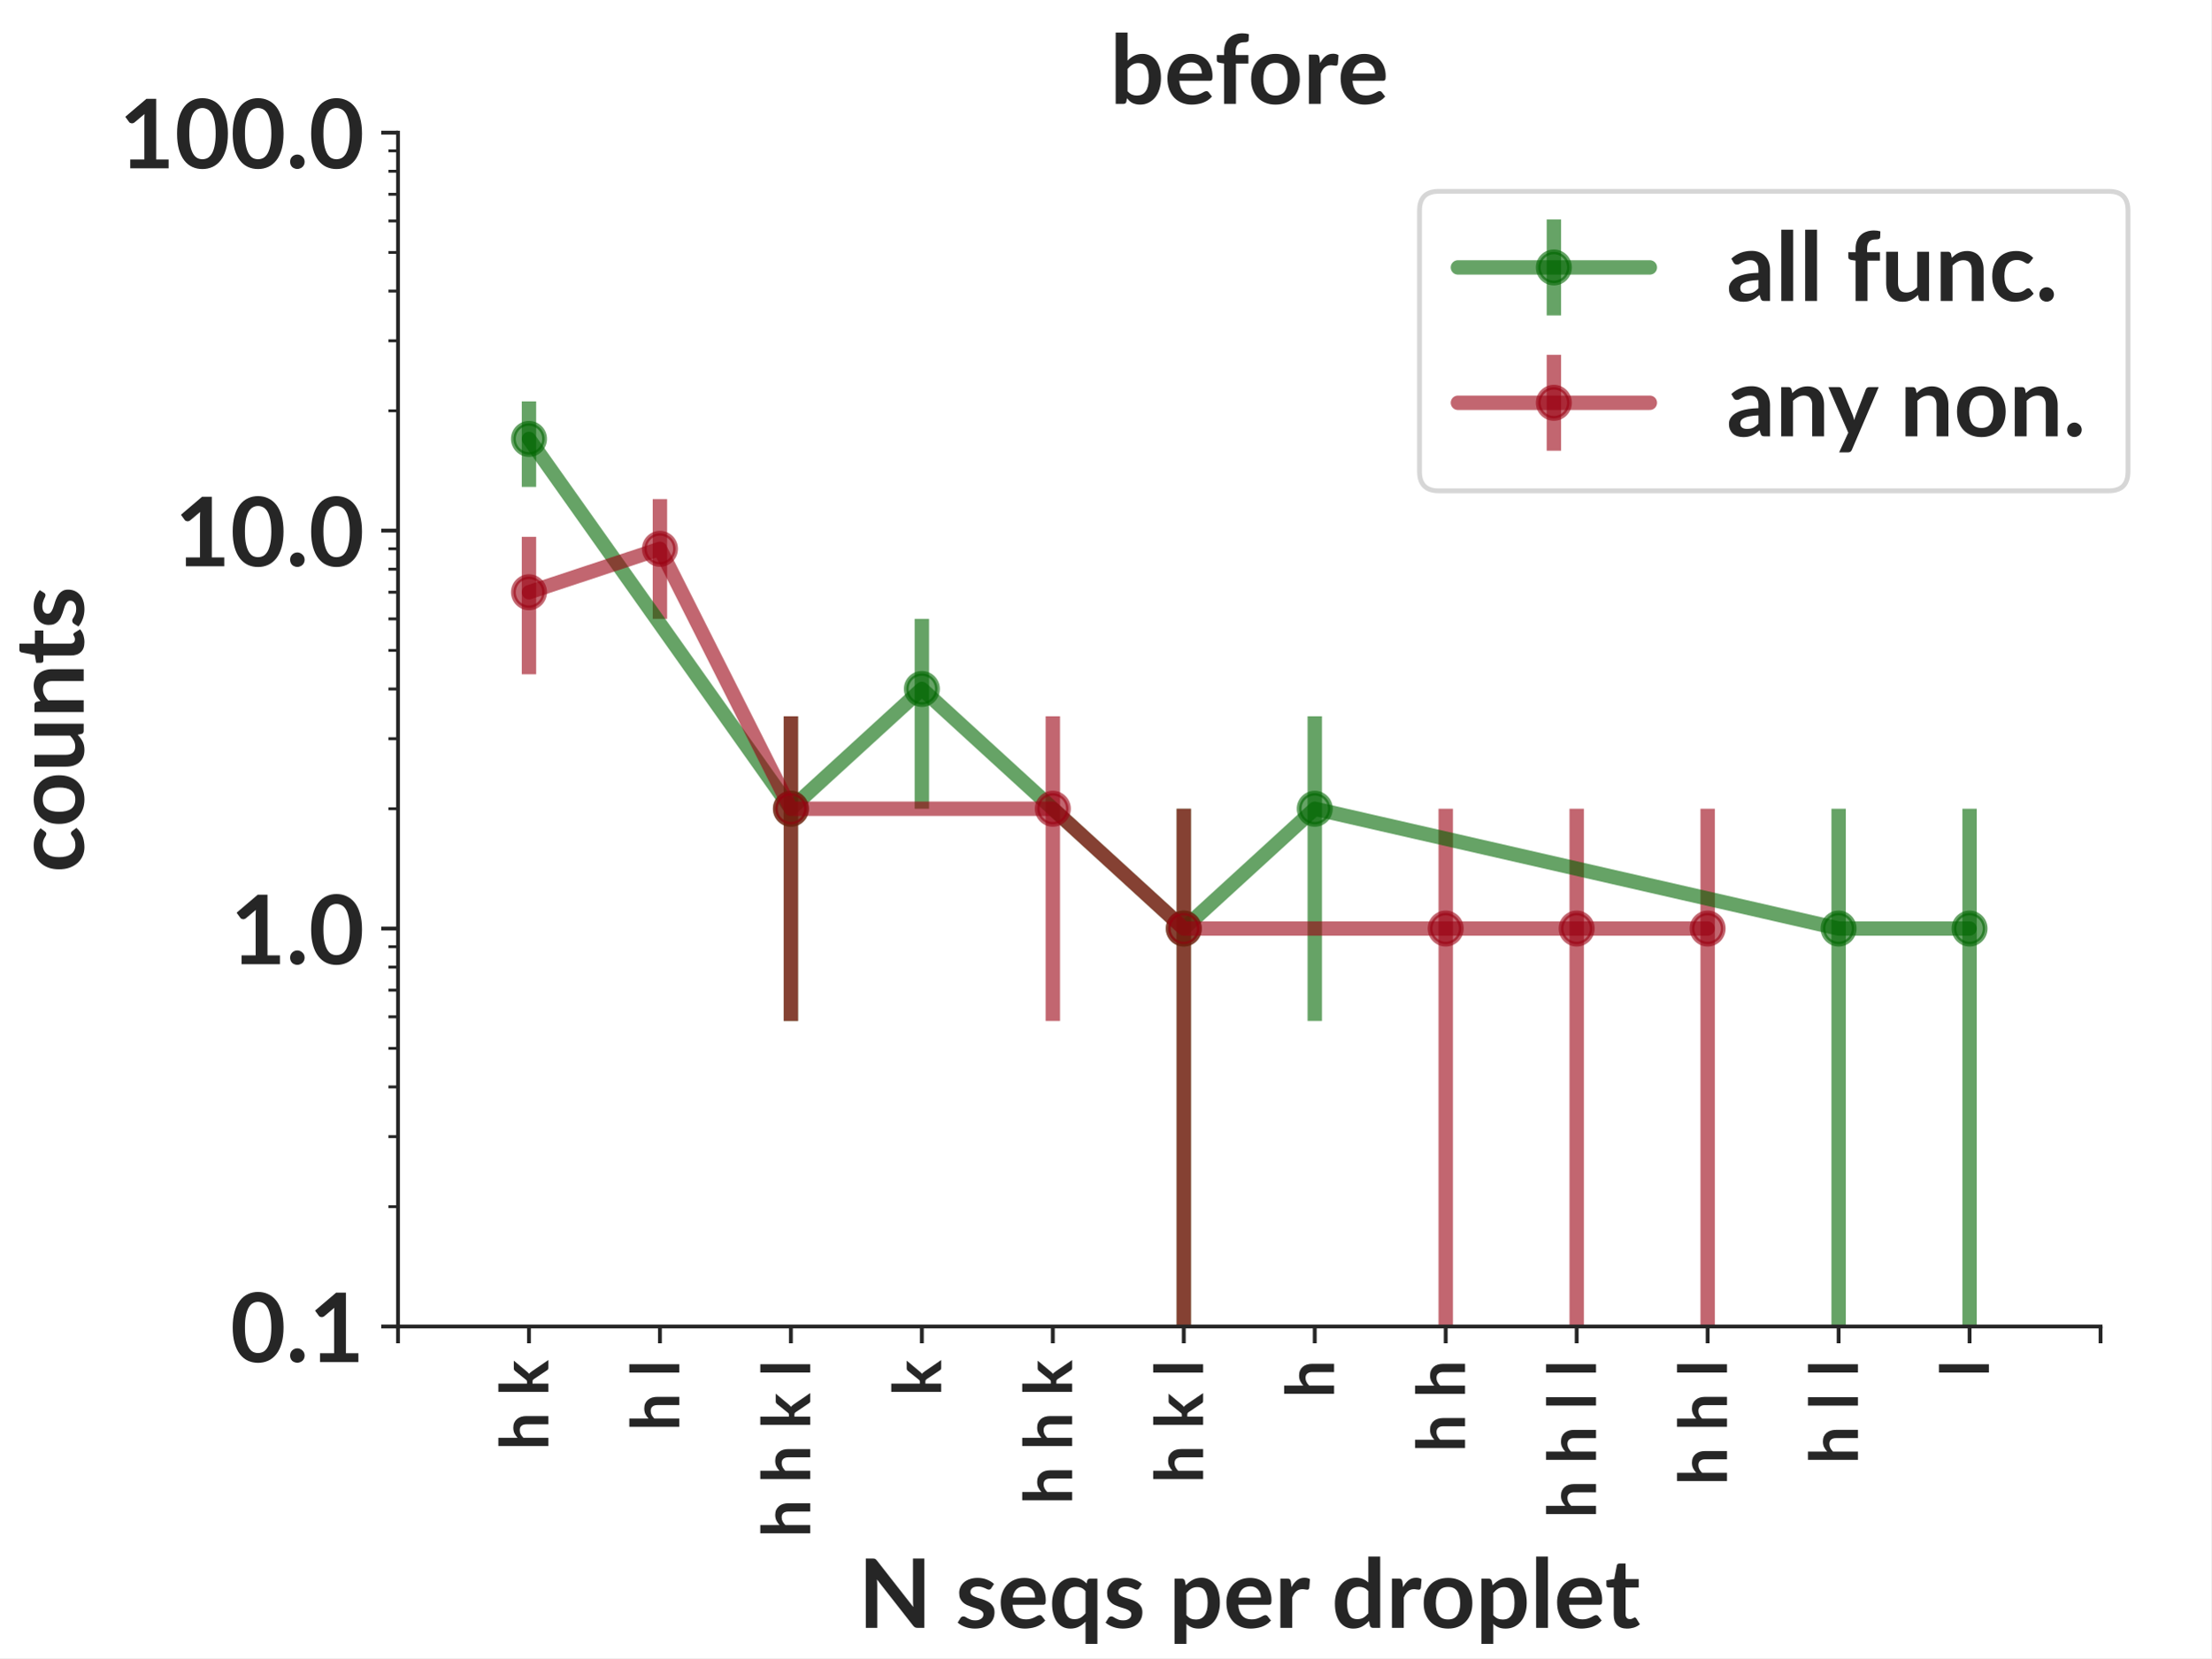
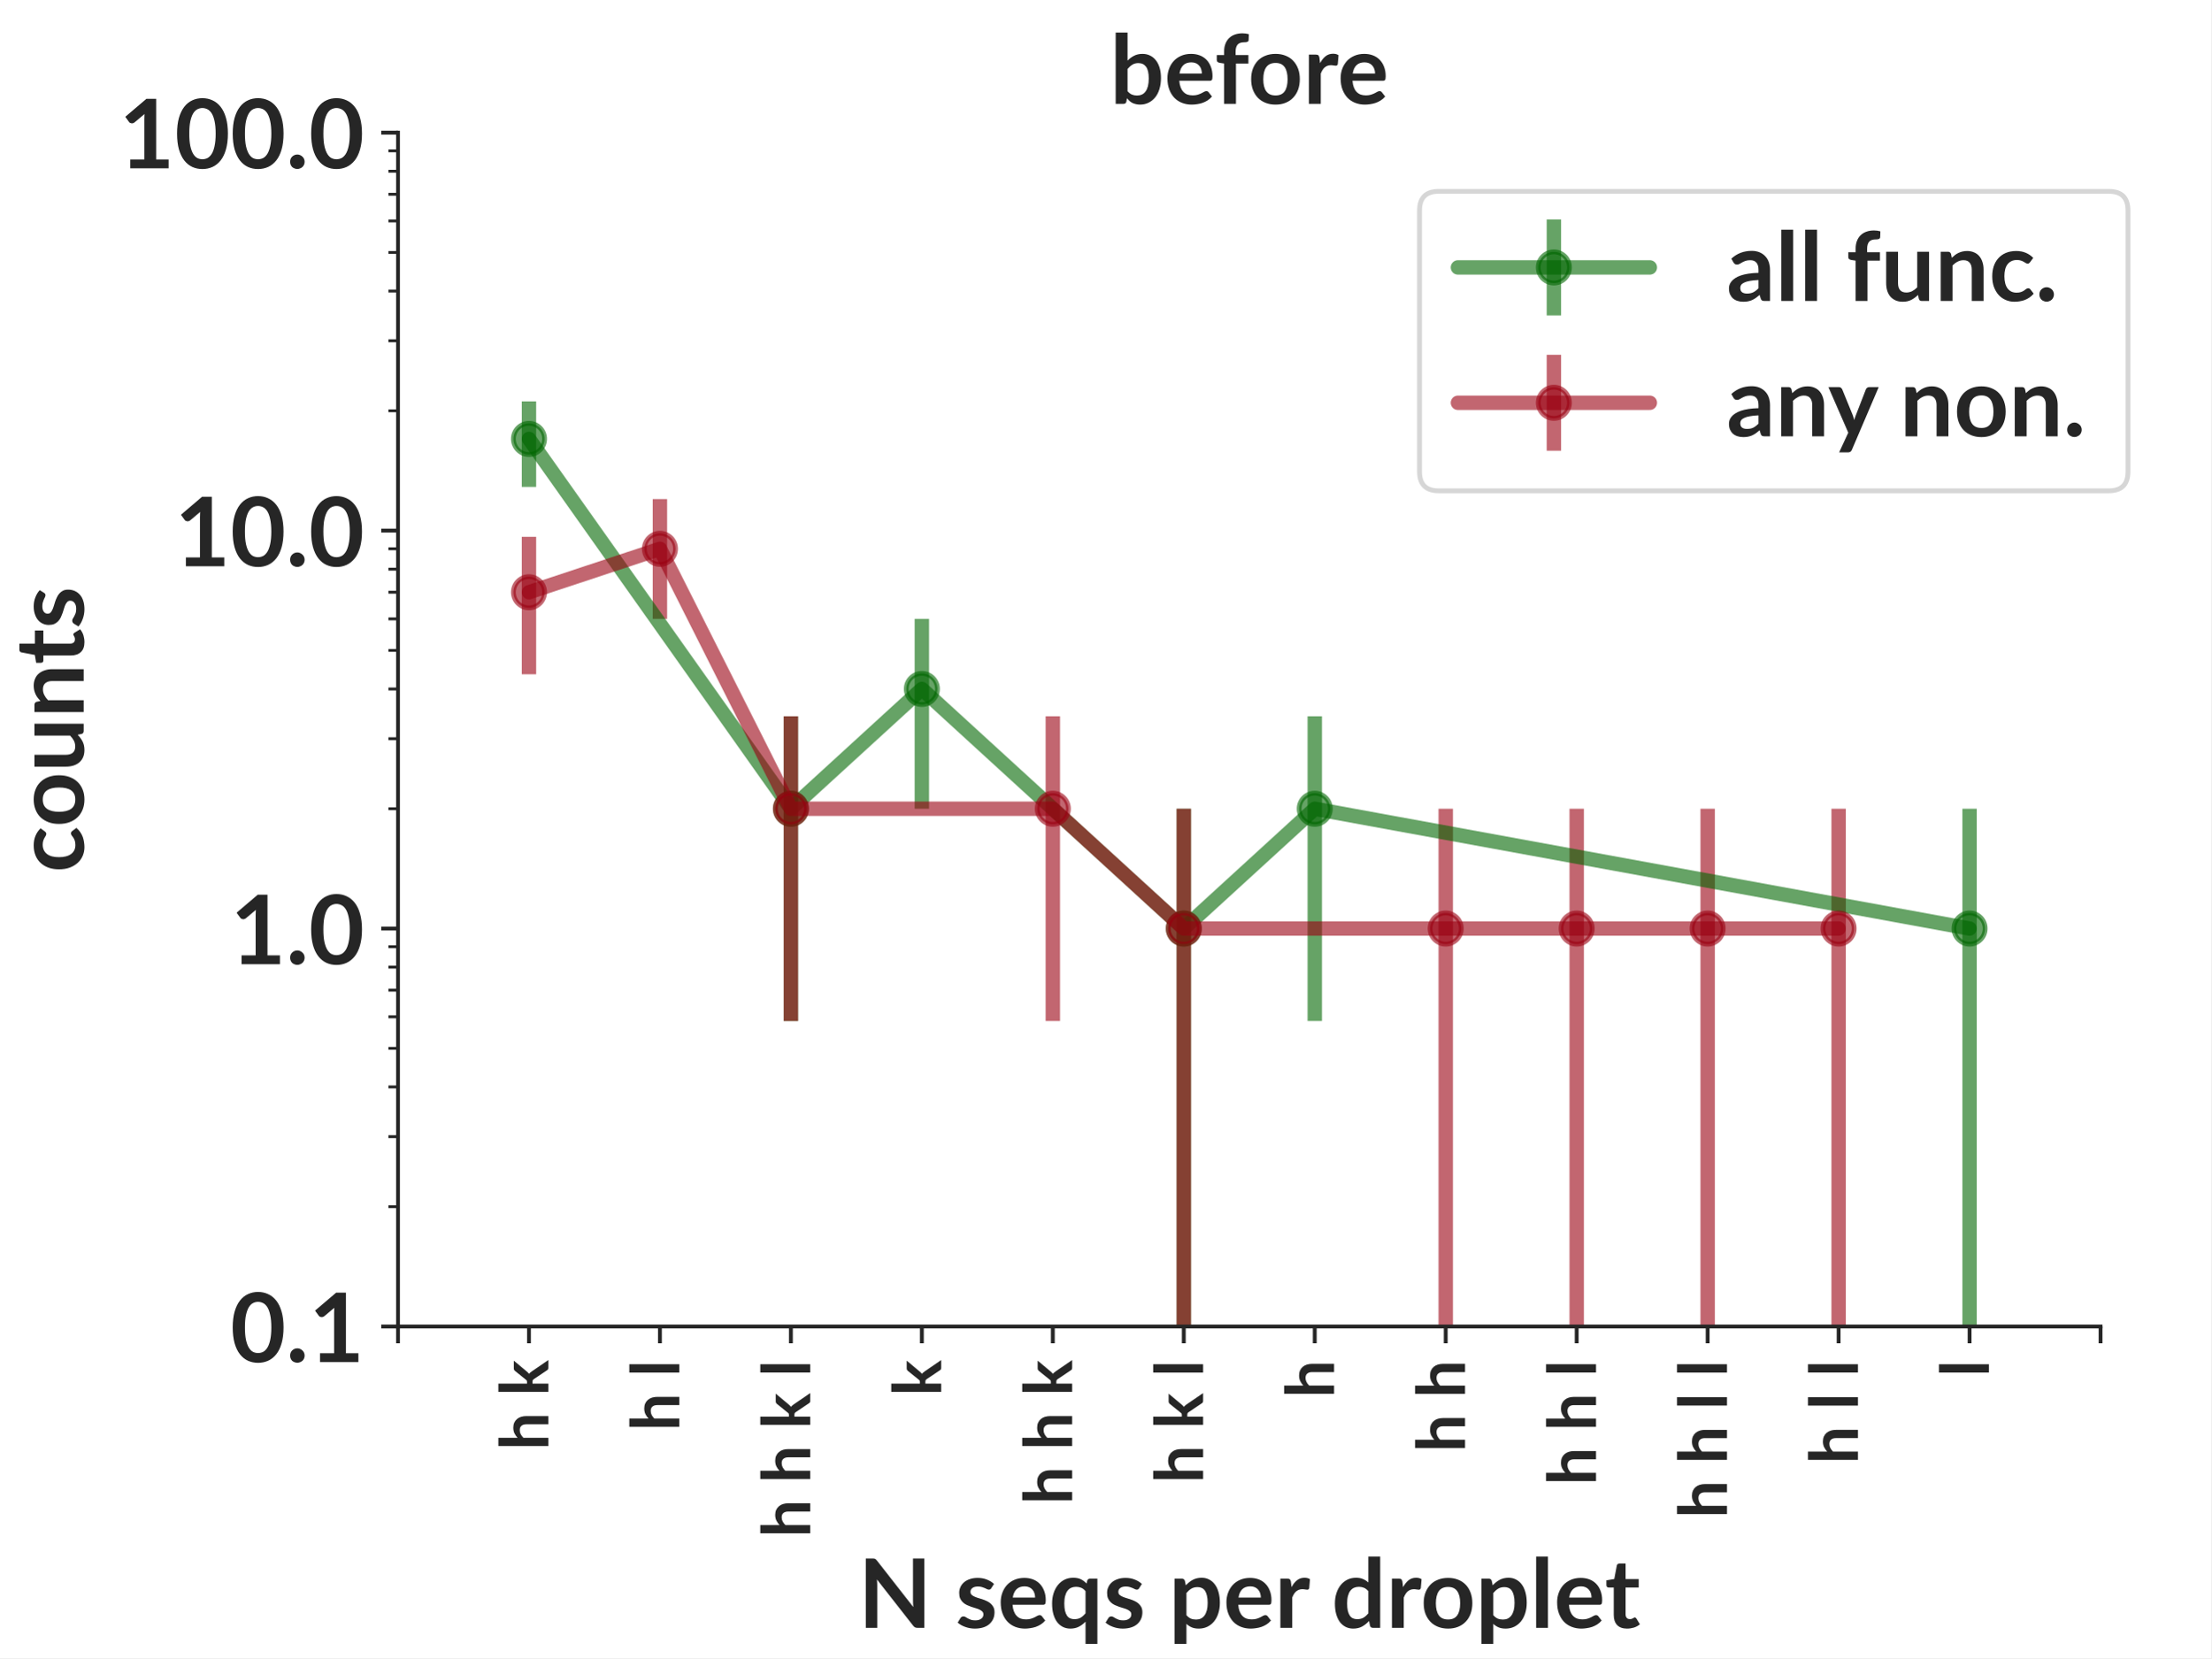
<svg xmlns="http://www.w3.org/2000/svg" xmlns:xlink="http://www.w3.org/1999/xlink" width="460.8pt" height="345.6pt" viewBox="0 0 460.8 345.6" version="1.1">
  <defs>
    <style type="text/css">*{stroke-linejoin: round; stroke-linecap: butt}</style>
  </defs>
  <g id="figure_1">
    <g id="patch_1">
      <path d="M 0 345.6  L 460.8 345.6  L 460.8 0  L 0 0  z " style="fill: #ffffff" />
    </g>
    <g id="axes_1">
      <g id="patch_2">
        <path d="M 82.944 276.48  L 437.76 276.48  L 437.76 27.648  L 82.944 27.648  z " style="fill: #ffffff" />
      </g>
      <g id="matplotlib.axis_1">
        <g id="xtick_1">
          <g id="line2d_1">
            <defs>
-               <path id="mc84fa21b1c" d="M 0 0  L 0 3.5  " style="stroke: #262626; stroke-width: 0.8" />
+               <path id="m17560f806f" d="M 0 0  L 0 3.5  " style="stroke: #262626; stroke-width: 0.8" />
            </defs>
            <g>
-               <use xlink:href="#mc84fa21b1c" x="82.944" y="276.48" style="fill: #262626; stroke: #262626; stroke-width: 0.8" />
+               <use xlink:href="#m17560f806f" x="82.944" y="276.48" style="fill: #262626; stroke: #262626; stroke-width: 0.8" />
            </g>
          </g>
        </g>
        <g id="xtick_2">
          <g id="line2d_2">
            <g>
-               <use xlink:href="#mc84fa21b1c" x="110.238" y="276.48" style="fill: #262626; stroke: #262626; stroke-width: 0.8" />
+               <use xlink:href="#m17560f806f" x="110.238" y="276.48" style="fill: #262626; stroke: #262626; stroke-width: 0.8" />
            </g>
          </g>
          <g id="text_1">
            <text style="font-weight: 700; font-size: 14px; font-family: 'Lato'; fill: #262626" transform="translate(114.2658 302.2619) rotate(-90)">h k</text>
          </g>
        </g>
        <g id="xtick_3">
          <g id="line2d_3">
            <g>
-               <use xlink:href="#mc84fa21b1c" x="137.531" y="276.48" style="fill: #262626; stroke: #262626; stroke-width: 0.8" />
+               <use xlink:href="#m17560f806f" x="137.531" y="276.48" style="fill: #262626; stroke: #262626; stroke-width: 0.8" />
            </g>
          </g>
          <g id="text_2">
            <text style="font-weight: 700; font-size: 14px; font-family: 'Lato'; fill: #262626" transform="translate(141.5594 298.2566) rotate(-90)">h l</text>
          </g>
        </g>
        <g id="xtick_4">
          <g id="line2d_4">
            <g>
-               <use xlink:href="#mc84fa21b1c" x="164.825" y="276.48" style="fill: #262626; stroke: #262626; stroke-width: 0.8" />
+               <use xlink:href="#m17560f806f" x="164.825" y="276.48" style="fill: #262626; stroke: #262626; stroke-width: 0.8" />
            </g>
          </g>
          <g id="text_3">
            <text style="font-weight: 700; font-size: 14px; font-family: 'Lato'; fill: #262626" transform="translate(168.8529 320.44) rotate(-90)">h h k l</text>
          </g>
        </g>
        <g id="xtick_5">
          <g id="line2d_5">
            <g>
-               <use xlink:href="#mc84fa21b1c" x="192.118" y="276.48" style="fill: #262626; stroke: #262626; stroke-width: 0.8" />
+               <use xlink:href="#m17560f806f" x="192.118" y="276.48" style="fill: #262626; stroke: #262626; stroke-width: 0.8" />
            </g>
          </g>
          <g id="text_4">
            <text style="font-weight: 700; font-size: 14px; font-family: 'Lato'; fill: #262626" transform="translate(196.1464 290.9634) rotate(-90)">k</text>
          </g>
        </g>
        <g id="xtick_6">
          <g id="line2d_6">
            <g>
-               <use xlink:href="#mc84fa21b1c" x="219.412" y="276.48" style="fill: #262626; stroke: #262626; stroke-width: 0.8" />
+               <use xlink:href="#m17560f806f" x="219.412" y="276.48" style="fill: #262626; stroke: #262626; stroke-width: 0.8" />
            </g>
          </g>
          <g id="text_5">
            <text style="font-weight: 700; font-size: 14px; font-family: 'Lato'; fill: #262626" transform="translate(223.44 313.5603) rotate(-90)">h h k</text>
          </g>
        </g>
        <g id="xtick_7">
          <g id="line2d_7">
            <g>
-               <use xlink:href="#mc84fa21b1c" x="246.705" y="276.48" style="fill: #262626; stroke: #262626; stroke-width: 0.8" />
+               <use xlink:href="#m17560f806f" x="246.705" y="276.48" style="fill: #262626; stroke: #262626; stroke-width: 0.8" />
            </g>
          </g>
          <g id="text_6">
            <text style="font-weight: 700; font-size: 14px; font-family: 'Lato'; fill: #262626" transform="translate(250.7335 309.1416) rotate(-90)">h k l</text>
          </g>
        </g>
        <g id="xtick_8">
          <g id="line2d_8">
            <g>
-               <use xlink:href="#mc84fa21b1c" x="273.999" y="276.48" style="fill: #262626; stroke: #262626; stroke-width: 0.8" />
+               <use xlink:href="#m17560f806f" x="273.999" y="276.48" style="fill: #262626; stroke: #262626; stroke-width: 0.8" />
            </g>
          </g>
          <g id="text_7">
            <text style="font-weight: 700; font-size: 14px; font-family: 'Lato'; fill: #262626" transform="translate(278.027 291.3769) rotate(-90)">h</text>
          </g>
        </g>
        <g id="xtick_9">
          <g id="line2d_9">
            <g>
-               <use xlink:href="#mc84fa21b1c" x="301.292" y="276.48" style="fill: #262626; stroke: #262626; stroke-width: 0.8" />
+               <use xlink:href="#m17560f806f" x="301.292" y="276.48" style="fill: #262626; stroke: #262626; stroke-width: 0.8" />
            </g>
          </g>
          <g id="text_8">
            <text style="font-weight: 700; font-size: 14px; font-family: 'Lato'; fill: #262626" transform="translate(305.3206 302.6753) rotate(-90)">h h</text>
          </g>
        </g>
        <g id="xtick_10">
          <g id="line2d_10">
            <g>
-               <use xlink:href="#mc84fa21b1c" x="328.586" y="276.48" style="fill: #262626; stroke: #262626; stroke-width: 0.8" />
+               <use xlink:href="#m17560f806f" x="328.586" y="276.48" style="fill: #262626; stroke: #262626; stroke-width: 0.8" />
            </g>
          </g>
          <g id="text_9">
-             <text style="font-weight: 700; font-size: 14px; font-family: 'Lato'; fill: #262626" transform="translate(332.6141 316.4347) rotate(-90)">h h l l</text>
+             <text style="font-weight: 700; font-size: 14px; font-family: 'Lato'; fill: #262626" transform="translate(332.6141 309.555) rotate(-90)">h h l</text>
          </g>
        </g>
        <g id="xtick_11">
          <g id="line2d_11">
            <g>
-               <use xlink:href="#mc84fa21b1c" x="355.879" y="276.48" style="fill: #262626; stroke: #262626; stroke-width: 0.8" />
+               <use xlink:href="#m17560f806f" x="355.879" y="276.48" style="fill: #262626; stroke: #262626; stroke-width: 0.8" />
            </g>
          </g>
          <g id="text_10">
-             <text style="font-weight: 700; font-size: 14px; font-family: 'Lato'; fill: #262626" transform="translate(359.9077 309.555) rotate(-90)">h h l</text>
+             <text style="font-weight: 700; font-size: 14px; font-family: 'Lato'; fill: #262626" transform="translate(359.9077 316.4347) rotate(-90)">h h l l</text>
          </g>
        </g>
        <g id="xtick_12">
          <g id="line2d_12">
            <g>
-               <use xlink:href="#mc84fa21b1c" x="383.173" y="276.48" style="fill: #262626; stroke: #262626; stroke-width: 0.8" />
+               <use xlink:href="#m17560f806f" x="383.173" y="276.48" style="fill: #262626; stroke: #262626; stroke-width: 0.8" />
            </g>
          </g>
          <g id="text_11">
            <text style="font-weight: 700; font-size: 14px; font-family: 'Lato'; fill: #262626" transform="translate(387.2012 305.1363) rotate(-90)">h l l</text>
          </g>
        </g>
        <g id="xtick_13">
          <g id="line2d_13">
            <g>
-               <use xlink:href="#mc84fa21b1c" x="410.466" y="276.48" style="fill: #262626; stroke: #262626; stroke-width: 0.8" />
+               <use xlink:href="#m17560f806f" x="410.466" y="276.48" style="fill: #262626; stroke: #262626; stroke-width: 0.8" />
            </g>
          </g>
          <g id="text_12">
            <text style="font-weight: 700; font-size: 14px; font-family: 'Lato'; fill: #262626" transform="translate(414.4947 286.9581) rotate(-90)">l</text>
          </g>
        </g>
        <g id="xtick_14">
          <g id="line2d_14">
            <g>
-               <use xlink:href="#mc84fa21b1c" x="437.76" y="276.48" style="fill: #262626; stroke: #262626; stroke-width: 0.8" />
+               <use xlink:href="#m17560f806f" x="437.76" y="276.48" style="fill: #262626; stroke: #262626; stroke-width: 0.8" />
            </g>
          </g>
        </g>
        <g id="text_13">
          <text style="font-weight: 700; font-size: 20px; font-family: 'Lato'; text-anchor: middle; fill: #262626" x="260.352" y="339.299" transform="rotate(-0 260.352 339.2994)">N seqs per droplet</text>
        </g>
      </g>
      <g id="matplotlib.axis_2">
        <g id="ytick_1">
          <g id="line2d_15">
            <defs>
-               <path id="ma97c6e29b2" d="M 0 0  L -3.5 0  " style="stroke: #262626; stroke-width: 0.8" />
+               <path id="m5e5828b392" d="M 0 0  L -3.5 0  " style="stroke: #262626; stroke-width: 0.8" />
            </defs>
            <g>
-               <use xlink:href="#ma97c6e29b2" x="82.944" y="276.48" style="fill: #262626; stroke: #262626; stroke-width: 0.8" />
+               <use xlink:href="#m5e5828b392" x="82.944" y="276.48" style="fill: #262626; stroke: #262626; stroke-width: 0.8" />
            </g>
          </g>
          <g id="text_14">
            <text style="font-weight: 700; font-size: 20px; font-family: 'Lato'; text-anchor: end; fill: #262626" x="75.944" y="283.91" transform="rotate(-0 75.944 283.9097)">0.1</text>
          </g>
        </g>
        <g id="ytick_2">
          <g id="line2d_16">
            <g>
-               <use xlink:href="#ma97c6e29b2" x="82.944" y="193.536" style="fill: #262626; stroke: #262626; stroke-width: 0.8" />
+               <use xlink:href="#m5e5828b392" x="82.944" y="193.536" style="fill: #262626; stroke: #262626; stroke-width: 0.8" />
            </g>
          </g>
          <g id="text_15">
            <text style="font-weight: 700; font-size: 20px; font-family: 'Lato'; text-anchor: end; fill: #262626" x="75.944" y="200.966" transform="rotate(-0 75.944 200.9657)">1.0</text>
          </g>
        </g>
        <g id="ytick_3">
          <g id="line2d_17">
            <g>
-               <use xlink:href="#ma97c6e29b2" x="82.944" y="110.592" style="fill: #262626; stroke: #262626; stroke-width: 0.8" />
+               <use xlink:href="#m5e5828b392" x="82.944" y="110.592" style="fill: #262626; stroke: #262626; stroke-width: 0.8" />
            </g>
          </g>
          <g id="text_16">
            <text style="font-weight: 700; font-size: 20px; font-family: 'Lato'; text-anchor: end; fill: #262626" x="75.944" y="118.022" transform="rotate(-0 75.944 118.0217)">10.0</text>
          </g>
        </g>
        <g id="ytick_4">
          <g id="line2d_18">
            <g>
-               <use xlink:href="#ma97c6e29b2" x="82.944" y="27.648" style="fill: #262626; stroke: #262626; stroke-width: 0.8" />
+               <use xlink:href="#m5e5828b392" x="82.944" y="27.648" style="fill: #262626; stroke: #262626; stroke-width: 0.8" />
            </g>
          </g>
          <g id="text_17">
            <text style="font-weight: 700; font-size: 20px; font-family: 'Lato'; text-anchor: end; fill: #262626" x="75.944" y="35.078" transform="rotate(-0 75.944 35.07769)">100.0</text>
          </g>
        </g>
        <g id="ytick_5">
          <g id="line2d_19">
            <defs>
-               <path id="ma332fb33b2" d="M 0 0  L -2 0  " style="stroke: #262626; stroke-width: 0.6" />
+               <path id="mb07e8ad060" d="M 0 0  L -2 0  " style="stroke: #262626; stroke-width: 0.6" />
            </defs>
            <g>
-               <use xlink:href="#ma332fb33b2" x="82.944" y="251.511" style="fill: #262626; stroke: #262626; stroke-width: 0.6" />
+               <use xlink:href="#mb07e8ad060" x="82.944" y="251.511" style="fill: #262626; stroke: #262626; stroke-width: 0.6" />
            </g>
          </g>
        </g>
        <g id="ytick_6">
          <g id="line2d_20">
            <g>
-               <use xlink:href="#ma332fb33b2" x="82.944" y="236.906" style="fill: #262626; stroke: #262626; stroke-width: 0.6" />
+               <use xlink:href="#mb07e8ad060" x="82.944" y="236.906" style="fill: #262626; stroke: #262626; stroke-width: 0.6" />
            </g>
          </g>
        </g>
        <g id="ytick_7">
          <g id="line2d_21">
            <g>
-               <use xlink:href="#ma332fb33b2" x="82.944" y="226.543" style="fill: #262626; stroke: #262626; stroke-width: 0.6" />
+               <use xlink:href="#mb07e8ad060" x="82.944" y="226.543" style="fill: #262626; stroke: #262626; stroke-width: 0.6" />
            </g>
          </g>
        </g>
        <g id="ytick_8">
          <g id="line2d_22">
            <g>
-               <use xlink:href="#ma332fb33b2" x="82.944" y="218.505" style="fill: #262626; stroke: #262626; stroke-width: 0.6" />
+               <use xlink:href="#mb07e8ad060" x="82.944" y="218.505" style="fill: #262626; stroke: #262626; stroke-width: 0.6" />
            </g>
          </g>
        </g>
        <g id="ytick_9">
          <g id="line2d_23">
            <g>
-               <use xlink:href="#ma332fb33b2" x="82.944" y="211.937" style="fill: #262626; stroke: #262626; stroke-width: 0.6" />
+               <use xlink:href="#mb07e8ad060" x="82.944" y="211.937" style="fill: #262626; stroke: #262626; stroke-width: 0.6" />
            </g>
          </g>
        </g>
        <g id="ytick_10">
          <g id="line2d_24">
            <g>
-               <use xlink:href="#ma332fb33b2" x="82.944" y="206.384" style="fill: #262626; stroke: #262626; stroke-width: 0.6" />
+               <use xlink:href="#mb07e8ad060" x="82.944" y="206.384" style="fill: #262626; stroke: #262626; stroke-width: 0.6" />
            </g>
          </g>
        </g>
        <g id="ytick_11">
          <g id="line2d_25">
            <g>
-               <use xlink:href="#ma332fb33b2" x="82.944" y="201.574" style="fill: #262626; stroke: #262626; stroke-width: 0.6" />
+               <use xlink:href="#mb07e8ad060" x="82.944" y="201.574" style="fill: #262626; stroke: #262626; stroke-width: 0.6" />
            </g>
          </g>
        </g>
        <g id="ytick_12">
          <g id="line2d_26">
            <g>
-               <use xlink:href="#ma332fb33b2" x="82.944" y="197.331" style="fill: #262626; stroke: #262626; stroke-width: 0.6" />
+               <use xlink:href="#mb07e8ad060" x="82.944" y="197.331" style="fill: #262626; stroke: #262626; stroke-width: 0.6" />
            </g>
          </g>
        </g>
        <g id="ytick_13">
          <g id="line2d_27">
            <g>
-               <use xlink:href="#ma332fb33b2" x="82.944" y="168.567" style="fill: #262626; stroke: #262626; stroke-width: 0.6" />
+               <use xlink:href="#mb07e8ad060" x="82.944" y="168.567" style="fill: #262626; stroke: #262626; stroke-width: 0.6" />
            </g>
          </g>
        </g>
        <g id="ytick_14">
          <g id="line2d_28">
            <g>
-               <use xlink:href="#ma332fb33b2" x="82.944" y="153.962" style="fill: #262626; stroke: #262626; stroke-width: 0.6" />
+               <use xlink:href="#mb07e8ad060" x="82.944" y="153.962" style="fill: #262626; stroke: #262626; stroke-width: 0.6" />
            </g>
          </g>
        </g>
        <g id="ytick_15">
          <g id="line2d_29">
            <g>
-               <use xlink:href="#ma332fb33b2" x="82.944" y="143.599" style="fill: #262626; stroke: #262626; stroke-width: 0.6" />
+               <use xlink:href="#mb07e8ad060" x="82.944" y="143.599" style="fill: #262626; stroke: #262626; stroke-width: 0.6" />
            </g>
          </g>
        </g>
        <g id="ytick_16">
          <g id="line2d_30">
            <g>
-               <use xlink:href="#ma332fb33b2" x="82.944" y="135.561" style="fill: #262626; stroke: #262626; stroke-width: 0.6" />
+               <use xlink:href="#mb07e8ad060" x="82.944" y="135.561" style="fill: #262626; stroke: #262626; stroke-width: 0.6" />
            </g>
          </g>
        </g>
        <g id="ytick_17">
          <g id="line2d_31">
            <g>
-               <use xlink:href="#ma332fb33b2" x="82.944" y="128.993" style="fill: #262626; stroke: #262626; stroke-width: 0.6" />
+               <use xlink:href="#mb07e8ad060" x="82.944" y="128.993" style="fill: #262626; stroke: #262626; stroke-width: 0.6" />
            </g>
          </g>
        </g>
        <g id="ytick_18">
          <g id="line2d_32">
            <g>
-               <use xlink:href="#ma332fb33b2" x="82.944" y="123.44" style="fill: #262626; stroke: #262626; stroke-width: 0.6" />
+               <use xlink:href="#mb07e8ad060" x="82.944" y="123.44" style="fill: #262626; stroke: #262626; stroke-width: 0.6" />
            </g>
          </g>
        </g>
        <g id="ytick_19">
          <g id="line2d_33">
            <g>
-               <use xlink:href="#ma332fb33b2" x="82.944" y="118.63" style="fill: #262626; stroke: #262626; stroke-width: 0.6" />
+               <use xlink:href="#mb07e8ad060" x="82.944" y="118.63" style="fill: #262626; stroke: #262626; stroke-width: 0.6" />
            </g>
          </g>
        </g>
        <g id="ytick_20">
          <g id="line2d_34">
            <g>
-               <use xlink:href="#ma332fb33b2" x="82.944" y="114.387" style="fill: #262626; stroke: #262626; stroke-width: 0.6" />
+               <use xlink:href="#mb07e8ad060" x="82.944" y="114.387" style="fill: #262626; stroke: #262626; stroke-width: 0.6" />
            </g>
          </g>
        </g>
        <g id="ytick_21">
          <g id="line2d_35">
            <g>
-               <use xlink:href="#ma332fb33b2" x="82.944" y="85.623" style="fill: #262626; stroke: #262626; stroke-width: 0.6" />
+               <use xlink:href="#mb07e8ad060" x="82.944" y="85.623" style="fill: #262626; stroke: #262626; stroke-width: 0.6" />
            </g>
          </g>
        </g>
        <g id="ytick_22">
          <g id="line2d_36">
            <g>
-               <use xlink:href="#ma332fb33b2" x="82.944" y="71.018" style="fill: #262626; stroke: #262626; stroke-width: 0.6" />
+               <use xlink:href="#mb07e8ad060" x="82.944" y="71.018" style="fill: #262626; stroke: #262626; stroke-width: 0.6" />
            </g>
          </g>
        </g>
        <g id="ytick_23">
          <g id="line2d_37">
            <g>
-               <use xlink:href="#ma332fb33b2" x="82.944" y="60.655" style="fill: #262626; stroke: #262626; stroke-width: 0.6" />
+               <use xlink:href="#mb07e8ad060" x="82.944" y="60.655" style="fill: #262626; stroke: #262626; stroke-width: 0.6" />
            </g>
          </g>
        </g>
        <g id="ytick_24">
          <g id="line2d_38">
            <g>
-               <use xlink:href="#ma332fb33b2" x="82.944" y="52.617" style="fill: #262626; stroke: #262626; stroke-width: 0.6" />
+               <use xlink:href="#mb07e8ad060" x="82.944" y="52.617" style="fill: #262626; stroke: #262626; stroke-width: 0.6" />
            </g>
          </g>
        </g>
        <g id="ytick_25">
          <g id="line2d_39">
            <g>
-               <use xlink:href="#ma332fb33b2" x="82.944" y="46.049" style="fill: #262626; stroke: #262626; stroke-width: 0.6" />
+               <use xlink:href="#mb07e8ad060" x="82.944" y="46.049" style="fill: #262626; stroke: #262626; stroke-width: 0.6" />
            </g>
          </g>
        </g>
        <g id="ytick_26">
          <g id="line2d_40">
            <g>
-               <use xlink:href="#ma332fb33b2" x="82.944" y="40.496" style="fill: #262626; stroke: #262626; stroke-width: 0.6" />
+               <use xlink:href="#mb07e8ad060" x="82.944" y="40.496" style="fill: #262626; stroke: #262626; stroke-width: 0.6" />
            </g>
          </g>
        </g>
        <g id="ytick_27">
          <g id="line2d_41">
            <g>
-               <use xlink:href="#ma332fb33b2" x="82.944" y="35.686" style="fill: #262626; stroke: #262626; stroke-width: 0.6" />
+               <use xlink:href="#mb07e8ad060" x="82.944" y="35.686" style="fill: #262626; stroke: #262626; stroke-width: 0.6" />
            </g>
          </g>
        </g>
        <g id="ytick_28">
          <g id="line2d_42">
            <g>
-               <use xlink:href="#ma332fb33b2" x="82.944" y="31.443" style="fill: #262626; stroke: #262626; stroke-width: 0.6" />
+               <use xlink:href="#mb07e8ad060" x="82.944" y="31.443" style="fill: #262626; stroke: #262626; stroke-width: 0.6" />
            </g>
          </g>
        </g>
        <g id="text_18">
          <text style="font-weight: 700; font-size: 20px; font-family: 'Lato'; text-anchor: middle; fill: #262626" x="17.444" y="152.064" transform="rotate(-90 17.444 152.064)">counts</text>
        </g>
      </g>
      <g id="LineCollection_1">
-         <path d="M 110.238 101.484  L 110.238 83.655  " clip-path="url(#pf4c0c4de4b)" style="fill: none; stroke: #006600; stroke-opacity: 0.6; stroke-width: 3" />
-         <path d="M 164.825 212.801  L 164.825 149.303  " clip-path="url(#pf4c0c4de4b)" style="fill: none; stroke: #006600; stroke-opacity: 0.6; stroke-width: 3" />
-         <path d="M 192.118 168.567  L 192.118 128.993  " clip-path="url(#pf4c0c4de4b)" style="fill: none; stroke: #006600; stroke-opacity: 0.6; stroke-width: 3" />
-         <path d="M 246.705 346.6  L 246.705 168.567  " clip-path="url(#pf4c0c4de4b)" style="fill: none; stroke: #006600; stroke-opacity: 0.6; stroke-width: 3" />
-         <path d="M 273.999 212.801  L 273.999 149.303  " clip-path="url(#pf4c0c4de4b)" style="fill: none; stroke: #006600; stroke-opacity: 0.6; stroke-width: 3" />
-         <path d="M 383.173 346.6  L 383.173 168.567  " clip-path="url(#pf4c0c4de4b)" style="fill: none; stroke: #006600; stroke-opacity: 0.6; stroke-width: 3" />
-         <path d="M 410.466 346.6  L 410.466 168.567  " clip-path="url(#pf4c0c4de4b)" style="fill: none; stroke: #006600; stroke-opacity: 0.6; stroke-width: 3" />
+         <path d="M 110.238 101.484  L 110.238 83.655  " clip-path="url(#pe753ac9c63)" style="fill: none; stroke: #006600; stroke-opacity: 0.6; stroke-width: 3" />
+         <path d="M 164.825 212.801  L 164.825 149.303  " clip-path="url(#pe753ac9c63)" style="fill: none; stroke: #006600; stroke-opacity: 0.6; stroke-width: 3" />
+         <path d="M 192.118 168.567  L 192.118 128.993  " clip-path="url(#pe753ac9c63)" style="fill: none; stroke: #006600; stroke-opacity: 0.6; stroke-width: 3" />
+         <path d="M 246.705 346.6  L 246.705 168.567  " clip-path="url(#pe753ac9c63)" style="fill: none; stroke: #006600; stroke-opacity: 0.6; stroke-width: 3" />
+         <path d="M 273.999 212.801  L 273.999 149.303  " clip-path="url(#pe753ac9c63)" style="fill: none; stroke: #006600; stroke-opacity: 0.6; stroke-width: 3" />
+         <path d="M 410.466 346.6  L 410.466 168.567  " clip-path="url(#pe753ac9c63)" style="fill: none; stroke: #006600; stroke-opacity: 0.6; stroke-width: 3" />
      </g>
      <g id="LineCollection_2">
-         <path d="M 110.238 140.542  L 110.238 111.891  " clip-path="url(#pf4c0c4de4b)" style="fill: none; stroke: #990012; stroke-opacity: 0.6; stroke-width: 3" />
-         <path d="M 137.531 128.993  L 137.531 104.024  " clip-path="url(#pf4c0c4de4b)" style="fill: none; stroke: #990012; stroke-opacity: 0.6; stroke-width: 3" />
-         <path d="M 164.825 212.801  L 164.825 149.303  " clip-path="url(#pf4c0c4de4b)" style="fill: none; stroke: #990012; stroke-opacity: 0.6; stroke-width: 3" />
-         <path d="M 219.412 212.801  L 219.412 149.303  " clip-path="url(#pf4c0c4de4b)" style="fill: none; stroke: #990012; stroke-opacity: 0.6; stroke-width: 3" />
-         <path d="M 246.705 346.6  L 246.705 168.567  " clip-path="url(#pf4c0c4de4b)" style="fill: none; stroke: #990012; stroke-opacity: 0.6; stroke-width: 3" />
-         <path d="M 301.292 346.6  L 301.292 168.567  " clip-path="url(#pf4c0c4de4b)" style="fill: none; stroke: #990012; stroke-opacity: 0.6; stroke-width: 3" />
-         <path d="M 328.586 346.6  L 328.586 168.567  " clip-path="url(#pf4c0c4de4b)" style="fill: none; stroke: #990012; stroke-opacity: 0.6; stroke-width: 3" />
-         <path d="M 355.879 346.6  L 355.879 168.567  " clip-path="url(#pf4c0c4de4b)" style="fill: none; stroke: #990012; stroke-opacity: 0.6; stroke-width: 3" />
+         <path d="M 110.238 140.542  L 110.238 111.891  " clip-path="url(#pe753ac9c63)" style="fill: none; stroke: #990012; stroke-opacity: 0.6; stroke-width: 3" />
+         <path d="M 137.531 128.993  L 137.531 104.024  " clip-path="url(#pe753ac9c63)" style="fill: none; stroke: #990012; stroke-opacity: 0.6; stroke-width: 3" />
+         <path d="M 164.825 212.801  L 164.825 149.303  " clip-path="url(#pe753ac9c63)" style="fill: none; stroke: #990012; stroke-opacity: 0.6; stroke-width: 3" />
+         <path d="M 219.412 212.801  L 219.412 149.303  " clip-path="url(#pe753ac9c63)" style="fill: none; stroke: #990012; stroke-opacity: 0.6; stroke-width: 3" />
+         <path d="M 246.705 346.6  L 246.705 168.567  " clip-path="url(#pe753ac9c63)" style="fill: none; stroke: #990012; stroke-opacity: 0.6; stroke-width: 3" />
+         <path d="M 301.292 346.6  L 301.292 168.567  " clip-path="url(#pe753ac9c63)" style="fill: none; stroke: #990012; stroke-opacity: 0.6; stroke-width: 3" />
+         <path d="M 328.586 346.6  L 328.586 168.567  " clip-path="url(#pe753ac9c63)" style="fill: none; stroke: #990012; stroke-opacity: 0.6; stroke-width: 3" />
+         <path d="M 355.879 346.6  L 355.879 168.567  " clip-path="url(#pe753ac9c63)" style="fill: none; stroke: #990012; stroke-opacity: 0.6; stroke-width: 3" />
+         <path d="M 383.173 346.6  L 383.173 168.567  " clip-path="url(#pe753ac9c63)" style="fill: none; stroke: #990012; stroke-opacity: 0.6; stroke-width: 3" />
      </g>
      <g id="line2d_43">
-         <path d="M 110.238 91.478  L 164.825 168.567  L 192.118 143.599  L 246.705 193.536  L 273.999 168.567  L 383.173 193.536  L 410.466 193.536  " clip-path="url(#pf4c0c4de4b)" style="fill: none; stroke: #006600; stroke-opacity: 0.6; stroke-width: 3; stroke-linecap: round" />
+         <path d="M 110.238 91.478  L 164.825 168.567  L 192.118 143.599  L 246.705 193.536  L 273.999 168.567  L 410.466 193.536  " clip-path="url(#pe753ac9c63)" style="fill: none; stroke: #006600; stroke-opacity: 0.6; stroke-width: 3; stroke-linecap: round" />
        <defs>
-           <path id="mf781c4a7a3" d="M 0 3.25  C 0.862 3.25 1.689 2.908 2.298 2.298  C 2.908 1.689 3.25 0.862 3.25 0  C 3.25 -0.862 2.908 -1.689 2.298 -2.298  C 1.689 -2.908 0.862 -3.25 0 -3.25  C -0.862 -3.25 -1.689 -2.908 -2.298 -2.298  C -2.908 -1.689 -3.25 -0.862 -3.25 0  C -3.25 0.862 -2.908 1.689 -2.298 2.298  C -1.689 2.908 -0.862 3.25 0 3.25  z " style="stroke: #006600; stroke-opacity: 0.6" />
+           <path id="m2c123d8093" d="M 0 3.25  C 0.862 3.25 1.689 2.908 2.298 2.298  C 2.908 1.689 3.25 0.862 3.25 0  C 3.25 -0.862 2.908 -1.689 2.298 -2.298  C 1.689 -2.908 0.862 -3.25 0 -3.25  C -0.862 -3.25 -1.689 -2.908 -2.298 -2.298  C -2.908 -1.689 -3.25 -0.862 -3.25 0  C -3.25 0.862 -2.908 1.689 -2.298 2.298  C -1.689 2.908 -0.862 3.25 0 3.25  z " style="stroke: #006600; stroke-opacity: 0.6" />
        </defs>
-         <g clip-path="url(#pf4c0c4de4b)">
-           <use xlink:href="#mf781c4a7a3" x="110.238" y="91.478" style="fill: #006600; fill-opacity: 0.6; stroke: #006600; stroke-opacity: 0.6" />
-           <use xlink:href="#mf781c4a7a3" x="164.825" y="168.567" style="fill: #006600; fill-opacity: 0.6; stroke: #006600; stroke-opacity: 0.6" />
-           <use xlink:href="#mf781c4a7a3" x="192.118" y="143.599" style="fill: #006600; fill-opacity: 0.6; stroke: #006600; stroke-opacity: 0.6" />
-           <use xlink:href="#mf781c4a7a3" x="246.705" y="193.536" style="fill: #006600; fill-opacity: 0.6; stroke: #006600; stroke-opacity: 0.6" />
-           <use xlink:href="#mf781c4a7a3" x="273.999" y="168.567" style="fill: #006600; fill-opacity: 0.6; stroke: #006600; stroke-opacity: 0.6" />
-           <use xlink:href="#mf781c4a7a3" x="383.173" y="193.536" style="fill: #006600; fill-opacity: 0.6; stroke: #006600; stroke-opacity: 0.6" />
-           <use xlink:href="#mf781c4a7a3" x="410.466" y="193.536" style="fill: #006600; fill-opacity: 0.6; stroke: #006600; stroke-opacity: 0.6" />
+         <g clip-path="url(#pe753ac9c63)">
+           <use xlink:href="#m2c123d8093" x="110.238" y="91.478" style="fill: #006600; fill-opacity: 0.6; stroke: #006600; stroke-opacity: 0.6" />
+           <use xlink:href="#m2c123d8093" x="164.825" y="168.567" style="fill: #006600; fill-opacity: 0.6; stroke: #006600; stroke-opacity: 0.6" />
+           <use xlink:href="#m2c123d8093" x="192.118" y="143.599" style="fill: #006600; fill-opacity: 0.6; stroke: #006600; stroke-opacity: 0.6" />
+           <use xlink:href="#m2c123d8093" x="246.705" y="193.536" style="fill: #006600; fill-opacity: 0.6; stroke: #006600; stroke-opacity: 0.6" />
+           <use xlink:href="#m2c123d8093" x="273.999" y="168.567" style="fill: #006600; fill-opacity: 0.6; stroke: #006600; stroke-opacity: 0.6" />
+           <use xlink:href="#m2c123d8093" x="410.466" y="193.536" style="fill: #006600; fill-opacity: 0.6; stroke: #006600; stroke-opacity: 0.6" />
        </g>
      </g>
      <g id="line2d_44">
-         <path d="M 110.238 123.44  L 137.531 114.387  L 164.825 168.567  L 219.412 168.567  L 246.705 193.536  L 301.292 193.536  L 328.586 193.536  L 355.879 193.536  " clip-path="url(#pf4c0c4de4b)" style="fill: none; stroke: #990012; stroke-opacity: 0.6; stroke-width: 3; stroke-linecap: round" />
+         <path d="M 110.238 123.44  L 137.531 114.387  L 164.825 168.567  L 219.412 168.567  L 246.705 193.536  L 301.292 193.536  L 328.586 193.536  L 355.879 193.536  L 383.173 193.536  " clip-path="url(#pe753ac9c63)" style="fill: none; stroke: #990012; stroke-opacity: 0.6; stroke-width: 3; stroke-linecap: round" />
        <defs>
-           <path id="mfd207f19c2" d="M 0 3.25  C 0.862 3.25 1.689 2.908 2.298 2.298  C 2.908 1.689 3.25 0.862 3.25 0  C 3.25 -0.862 2.908 -1.689 2.298 -2.298  C 1.689 -2.908 0.862 -3.25 0 -3.25  C -0.862 -3.25 -1.689 -2.908 -2.298 -2.298  C -2.908 -1.689 -3.25 -0.862 -3.25 0  C -3.25 0.862 -2.908 1.689 -2.298 2.298  C -1.689 2.908 -0.862 3.25 0 3.25  z " style="stroke: #990012; stroke-opacity: 0.6" />
+           <path id="m9e44c8398d" d="M 0 3.25  C 0.862 3.25 1.689 2.908 2.298 2.298  C 2.908 1.689 3.25 0.862 3.25 0  C 3.25 -0.862 2.908 -1.689 2.298 -2.298  C 1.689 -2.908 0.862 -3.25 0 -3.25  C -0.862 -3.25 -1.689 -2.908 -2.298 -2.298  C -2.908 -1.689 -3.25 -0.862 -3.25 0  C -3.25 0.862 -2.908 1.689 -2.298 2.298  C -1.689 2.908 -0.862 3.25 0 3.25  z " style="stroke: #990012; stroke-opacity: 0.6" />
        </defs>
-         <g clip-path="url(#pf4c0c4de4b)">
-           <use xlink:href="#mfd207f19c2" x="110.238" y="123.44" style="fill: #990012; fill-opacity: 0.6; stroke: #990012; stroke-opacity: 0.6" />
-           <use xlink:href="#mfd207f19c2" x="137.531" y="114.387" style="fill: #990012; fill-opacity: 0.6; stroke: #990012; stroke-opacity: 0.6" />
-           <use xlink:href="#mfd207f19c2" x="164.825" y="168.567" style="fill: #990012; fill-opacity: 0.6; stroke: #990012; stroke-opacity: 0.6" />
-           <use xlink:href="#mfd207f19c2" x="219.412" y="168.567" style="fill: #990012; fill-opacity: 0.6; stroke: #990012; stroke-opacity: 0.6" />
-           <use xlink:href="#mfd207f19c2" x="246.705" y="193.536" style="fill: #990012; fill-opacity: 0.6; stroke: #990012; stroke-opacity: 0.6" />
-           <use xlink:href="#mfd207f19c2" x="301.292" y="193.536" style="fill: #990012; fill-opacity: 0.6; stroke: #990012; stroke-opacity: 0.6" />
-           <use xlink:href="#mfd207f19c2" x="328.586" y="193.536" style="fill: #990012; fill-opacity: 0.6; stroke: #990012; stroke-opacity: 0.6" />
-           <use xlink:href="#mfd207f19c2" x="355.879" y="193.536" style="fill: #990012; fill-opacity: 0.6; stroke: #990012; stroke-opacity: 0.6" />
+         <g clip-path="url(#pe753ac9c63)">
+           <use xlink:href="#m9e44c8398d" x="110.238" y="123.44" style="fill: #990012; fill-opacity: 0.6; stroke: #990012; stroke-opacity: 0.6" />
+           <use xlink:href="#m9e44c8398d" x="137.531" y="114.387" style="fill: #990012; fill-opacity: 0.6; stroke: #990012; stroke-opacity: 0.6" />
+           <use xlink:href="#m9e44c8398d" x="164.825" y="168.567" style="fill: #990012; fill-opacity: 0.6; stroke: #990012; stroke-opacity: 0.6" />
+           <use xlink:href="#m9e44c8398d" x="219.412" y="168.567" style="fill: #990012; fill-opacity: 0.6; stroke: #990012; stroke-opacity: 0.6" />
+           <use xlink:href="#m9e44c8398d" x="246.705" y="193.536" style="fill: #990012; fill-opacity: 0.6; stroke: #990012; stroke-opacity: 0.6" />
+           <use xlink:href="#m9e44c8398d" x="301.292" y="193.536" style="fill: #990012; fill-opacity: 0.6; stroke: #990012; stroke-opacity: 0.6" />
+           <use xlink:href="#m9e44c8398d" x="328.586" y="193.536" style="fill: #990012; fill-opacity: 0.6; stroke: #990012; stroke-opacity: 0.6" />
+           <use xlink:href="#m9e44c8398d" x="355.879" y="193.536" style="fill: #990012; fill-opacity: 0.6; stroke: #990012; stroke-opacity: 0.6" />
+           <use xlink:href="#m9e44c8398d" x="383.173" y="193.536" style="fill: #990012; fill-opacity: 0.6; stroke: #990012; stroke-opacity: 0.6" />
        </g>
      </g>
      <g id="patch_3">
        <path d="M 82.944 276.48  L 82.944 27.648  " style="fill: none; stroke: #262626; stroke-width: 0.8; stroke-linejoin: miter; stroke-linecap: square" />
      </g>
      <g id="patch_4">
        <path d="M 82.944 276.48  L 437.76 276.48  " style="fill: none; stroke: #262626; stroke-width: 0.8; stroke-linejoin: miter; stroke-linecap: square" />
      </g>
      <g id="text_19">
        <text style="font-weight: 700; font-size: 20px; font-family: 'Lato'; text-anchor: middle; fill: #262626" x="260.352" y="21.648" transform="rotate(-0 260.352 21.648)">before</text>
      </g>
      <g id="legend_1">
        <g id="patch_5">
          <path d="M 299.834 102.298  L 439.477 102.298  Q 443.477 102.298 443.477 98.298  L 443.477 43.879  Q 443.477 39.879 439.477 39.879  L 299.834 39.879  Q 295.834 39.879 295.834 43.879  L 295.834 98.298  Q 295.834 102.298 299.834 102.298  z " style="fill: #ffffff; opacity: 0.8; stroke: #cccccc; stroke-linejoin: miter" />
        </g>
        <g id="LineCollection_3">
          <path d="M 323.834 65.738  L 323.834 45.738  " style="fill: none; stroke: #006600; stroke-opacity: 0.6; stroke-width: 3" />
        </g>
        <g id="line2d_45">
          <path d="M 303.834 55.738  L 343.834 55.738  " style="fill: none; stroke: #006600; stroke-opacity: 0.6; stroke-width: 3; stroke-linecap: round" />
        </g>
        <g id="line2d_46">
          <g>
-             <use xlink:href="#mf781c4a7a3" x="323.834" y="55.738" style="fill: #006600; fill-opacity: 0.6; stroke: #006600; stroke-opacity: 0.6" />
+             <use xlink:href="#m2c123d8093" x="323.834" y="55.738" style="fill: #006600; fill-opacity: 0.6; stroke: #006600; stroke-opacity: 0.6" />
          </g>
        </g>
        <g id="text_20">
          <text style="font-weight: 700; font-size: 20px; font-family: 'Lato'; text-anchor: start; fill: #262626" x="359.834" y="62.738" transform="rotate(-0 359.8336 62.73822)">all func.</text>
        </g>
        <g id="LineCollection_4">
          <path d="M 323.834 93.948  L 323.834 73.948  " style="fill: none; stroke: #990012; stroke-opacity: 0.6; stroke-width: 3" />
        </g>
        <g id="line2d_47">
          <path d="M 303.834 83.948  L 343.834 83.948  " style="fill: none; stroke: #990012; stroke-opacity: 0.6; stroke-width: 3; stroke-linecap: round" />
        </g>
        <g id="line2d_48">
          <g>
-             <use xlink:href="#mfd207f19c2" x="323.834" y="83.948" style="fill: #990012; fill-opacity: 0.6; stroke: #990012; stroke-opacity: 0.6" />
+             <use xlink:href="#m9e44c8398d" x="323.834" y="83.948" style="fill: #990012; fill-opacity: 0.6; stroke: #990012; stroke-opacity: 0.6" />
          </g>
        </g>
        <g id="text_21">
          <text style="font-weight: 700; font-size: 20px; font-family: 'Lato'; text-anchor: start; fill: #262626" x="359.834" y="90.948" transform="rotate(-0 359.8336 90.9476)">any non.</text>
        </g>
      </g>
    </g>
  </g>
  <defs>
-     <clipPath id="pf4c0c4de4b">
+     <clipPath id="pe753ac9c63">
      <rect x="82.944" y="27.648" width="354.816" height="248.832" />
    </clipPath>
  </defs>
</svg>
